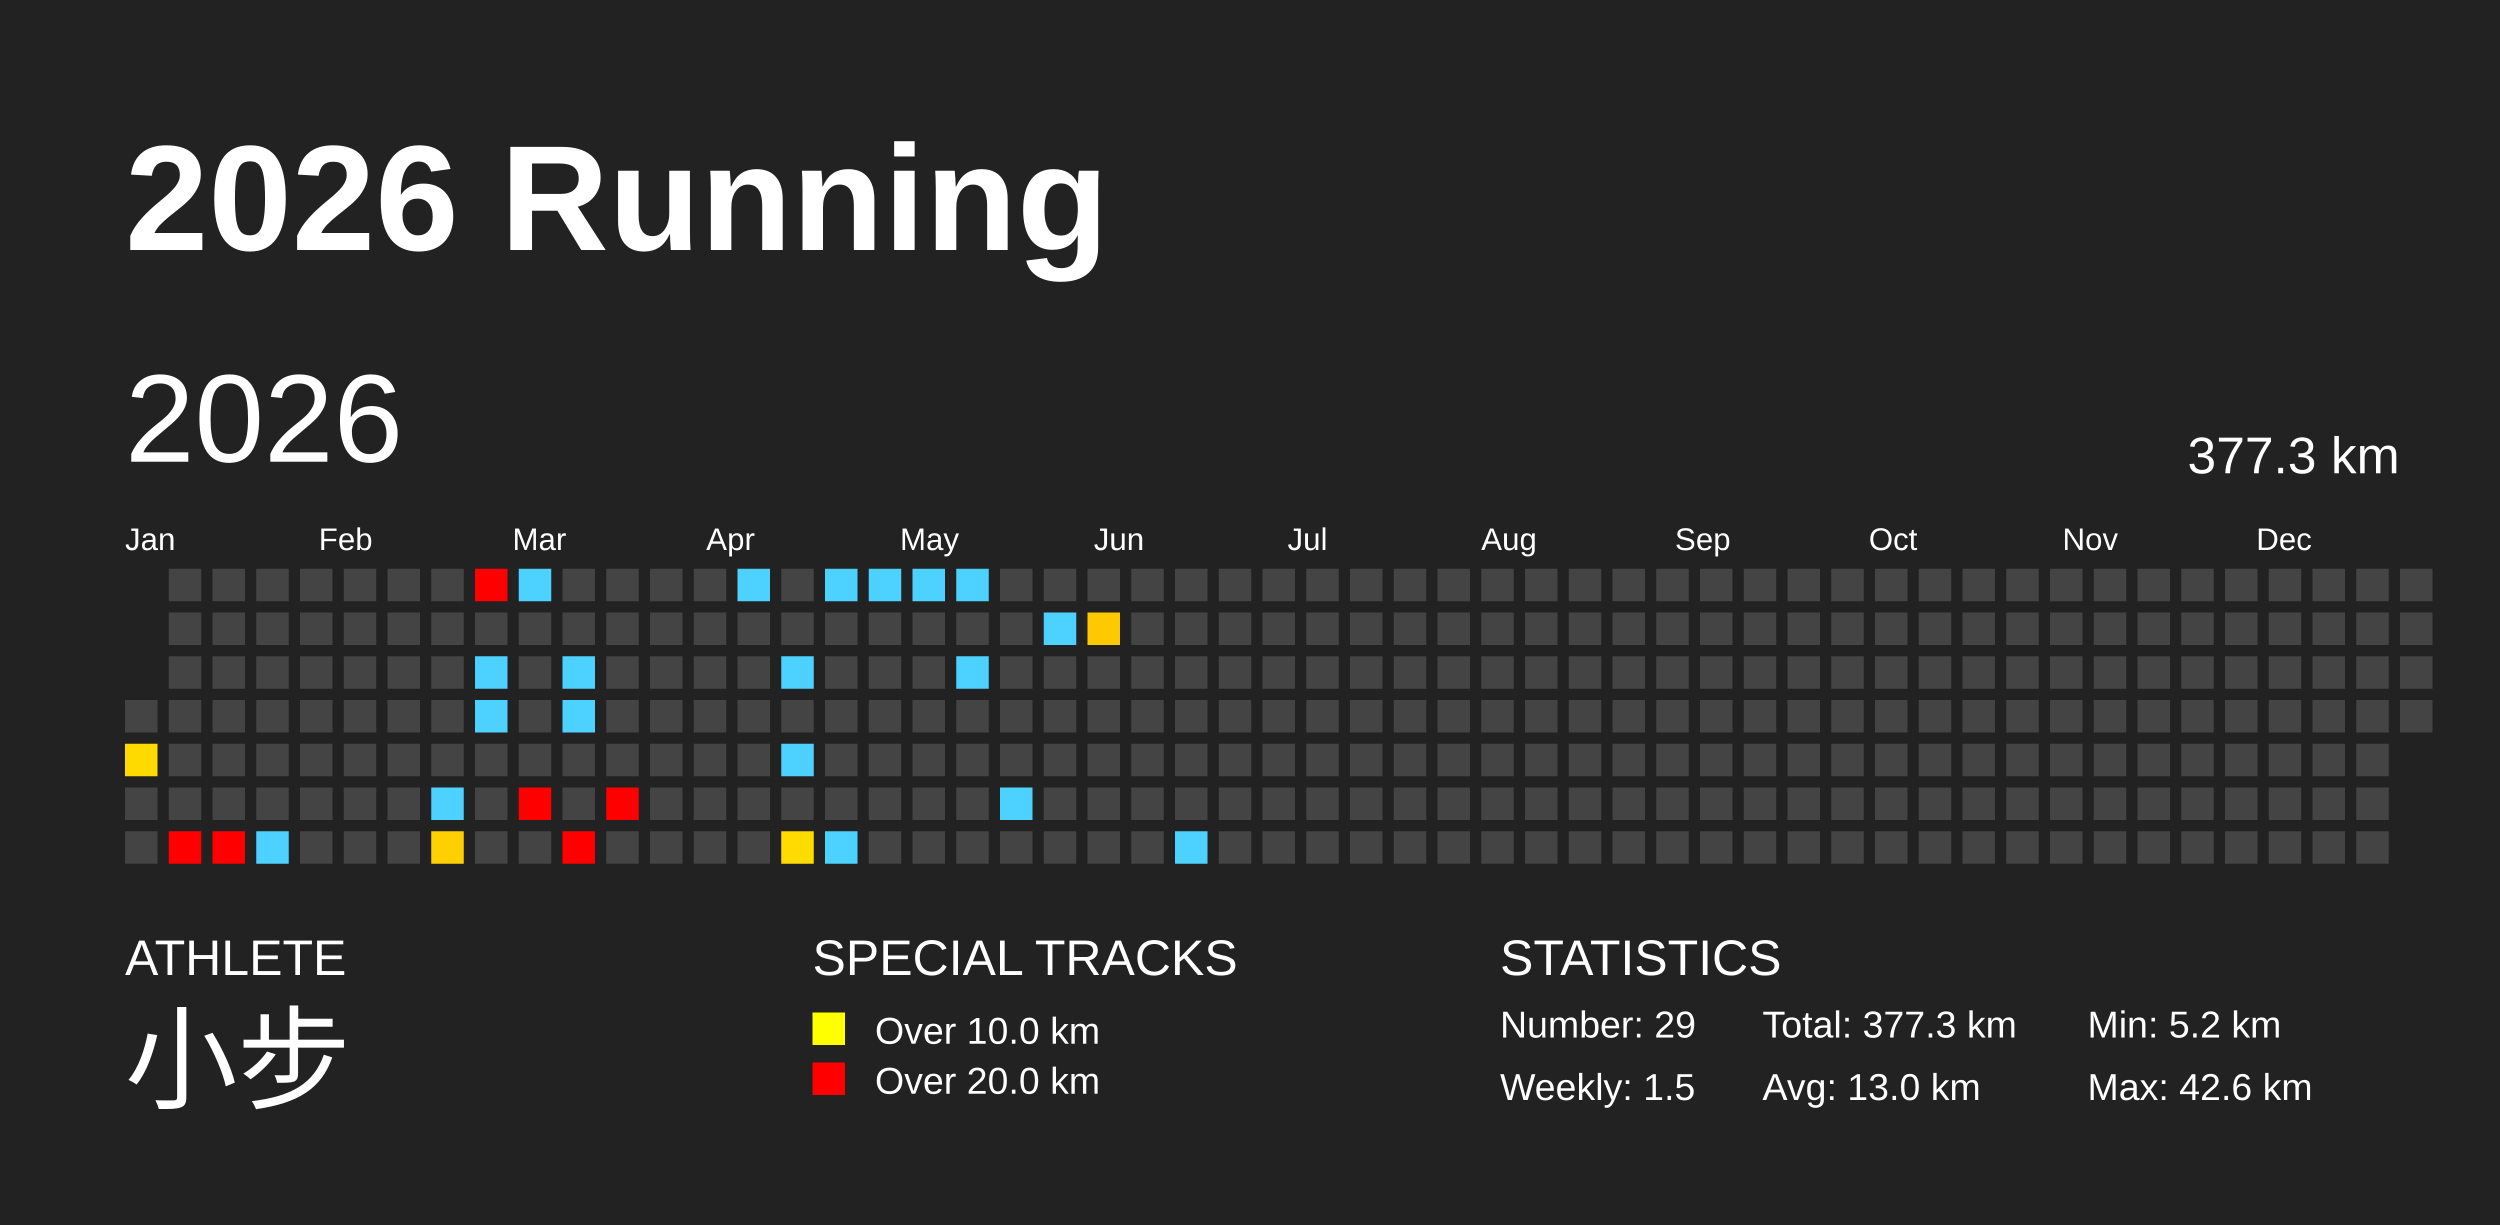
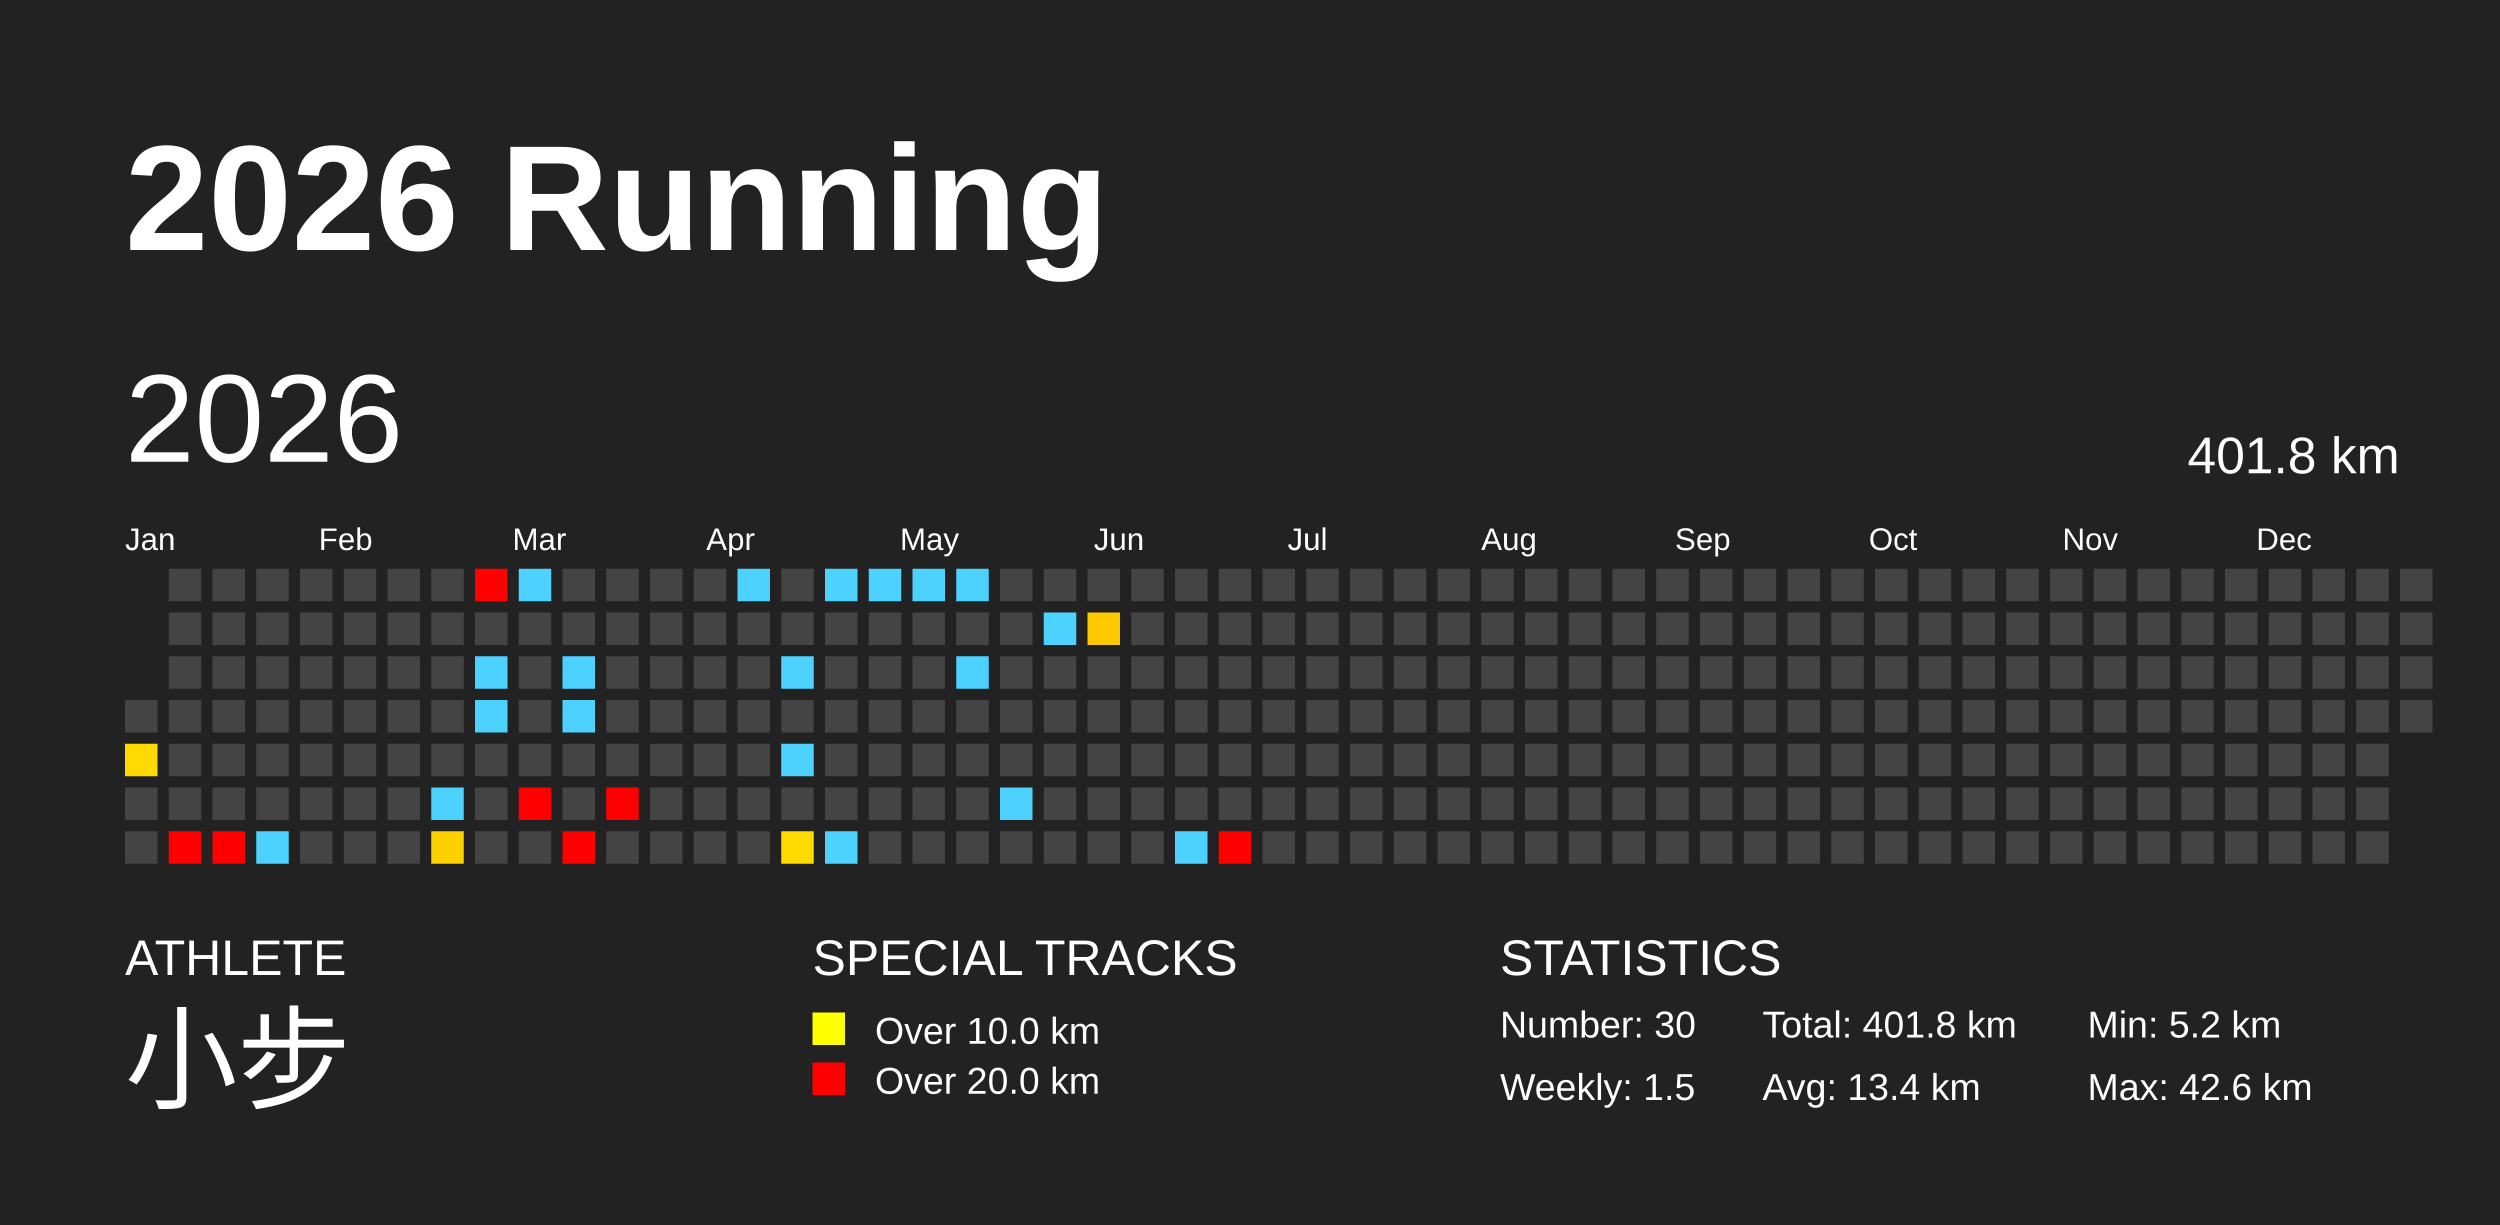
<svg xmlns="http://www.w3.org/2000/svg" baseProfile="full" height="98mm" version="1.1" viewBox="0,0,200,98" width="200mm">
  <defs />
  <rect fill="#222222" height="98" width="200" x="0" y="0" />
  <text fill="#FFFFFF" style="font-size:12px; font-family:Arial; font-weight:bold;" x="10" y="20">2026 Running</text>
  <text fill="#FFFFFF" style="font-size:4px; font-family:Arial" x="10" y="78">ATHLETE</text>
  <text fill="#FFFFFF" style="font-size:9px; font-family:Arial" x="10" y="88">小步</text>
  <text fill="#FFFFFF" style="font-size:4px; font-family:Arial" x="65" y="78">SPECIAL TRACKS</text>
  <rect fill="yellow" height="2.6" width="2.6" x="65" y="81" />
  <text fill="#FFFFFF" style="font-size:3px; font-family:Arial" x="70" y="83.5">Over 10.0 km</text>
  <rect fill="red" height="2.6" width="2.6" x="65" y="85" />
  <text fill="#FFFFFF" style="font-size:3px; font-family:Arial" x="70" y="87.5">Over 20.0 km</text>
  <text fill="#FFFFFF" style="font-size:4px; font-family:Arial" x="120" y="78">STATISTICS</text>
-   <text fill="#FFFFFF" style="font-size:3px; font-family:Arial" x="120" y="83">Number: 29</text>
+   <text fill="#FFFFFF" style="font-size:3px; font-family:Arial" x="120" y="83">Number: 30</text>
  <text fill="#FFFFFF" style="font-size:3px; font-family:Arial" x="120" y="88">Weekly: 1.5</text>
-   <text fill="#FFFFFF" style="font-size:3px; font-family:Arial" x="141" y="83">Total: 377.3 km</text>
-   <text fill="#FFFFFF" style="font-size:3px; font-family:Arial" x="141" y="88">Avg: 13.0 km</text>
+   <text fill="#FFFFFF" style="font-size:3px; font-family:Arial" x="141" y="83">Total: 401.8 km</text>
+   <text fill="#FFFFFF" style="font-size:3px; font-family:Arial" x="141" y="88">Avg: 13.4 km</text>
  <text fill="#FFFFFF" style="font-size:3px; font-family:Arial" x="167" y="83">Min: 5.2 km</text>
  <text fill="#FFFFFF" style="font-size:3px; font-family:Arial" x="167" y="88">Max: 42.6 km</text>
  <text dominant-baseline="hanging" fill="#FFFFFF" style="font-size:10.0px; font-family:Arial;" x="10" y="30">2026</text>
-   <text dominant-baseline="hanging" fill="#FFFFFF" style="font-size:4.125px; font-family:Arial;" x="175" y="35">377.3 km</text>
+   <text dominant-baseline="hanging" fill="#FFFFFF" style="font-size:4.125px; font-family:Arial;" x="175" y="35">401.8 km</text>
  <text fill="#FFFFFF" style="font-size:2.5px; font-family:Arial" x="10.0" y="44">Jan</text>
  <text fill="#FFFFFF" style="font-size:2.5px; font-family:Arial" x="25.5" y="44">Feb</text>
  <text fill="#FFFFFF" style="font-size:2.5px; font-family:Arial" x="41.0" y="44">Mar</text>
  <text fill="#FFFFFF" style="font-size:2.5px; font-family:Arial" x="56.5" y="44">Apr</text>
  <text fill="#FFFFFF" style="font-size:2.5px; font-family:Arial" x="72.0" y="44">May</text>
  <text fill="#FFFFFF" style="font-size:2.5px; font-family:Arial" x="87.5" y="44">Jun</text>
  <text fill="#FFFFFF" style="font-size:2.5px; font-family:Arial" x="103.0" y="44">Jul</text>
  <text fill="#FFFFFF" style="font-size:2.5px; font-family:Arial" x="118.5" y="44">Aug</text>
  <text fill="#FFFFFF" style="font-size:2.5px; font-family:Arial" x="134.0" y="44">Sep</text>
  <text fill="#FFFFFF" style="font-size:2.5px; font-family:Arial" x="149.5" y="44">Oct</text>
  <text fill="#FFFFFF" style="font-size:2.5px; font-family:Arial" x="165.0" y="44">Nov</text>
  <text fill="#FFFFFF" style="font-size:2.5px; font-family:Arial" x="180.5" y="44">Dec</text>
  <rect fill="#444444" height="2.6" width="2.6" x="10.0" y="56.0" />
  <rect fill="#ffda00" height="2.6" width="2.6" x="10.0" y="59.5" />
  <rect fill="#444444" height="2.6" width="2.6" x="10.0" y="63.0" />
  <rect fill="#444444" height="2.6" width="2.6" x="10.0" y="66.5" />
  <rect fill="#444444" height="2.6" width="2.6" x="13.5" y="45.5" />
  <rect fill="#444444" height="2.6" width="2.6" x="13.5" y="49.0" />
  <rect fill="#444444" height="2.6" width="2.6" x="13.5" y="52.5" />
  <rect fill="#444444" height="2.6" width="2.6" x="13.5" y="56.0" />
  <rect fill="#444444" height="2.6" width="2.6" x="13.5" y="59.5" />
  <rect fill="#444444" height="2.6" width="2.6" x="13.5" y="63.0" />
  <rect fill="red" height="2.6" width="2.6" x="13.5" y="66.5" />
  <rect fill="#444444" height="2.6" width="2.6" x="17.0" y="45.5" />
  <rect fill="#444444" height="2.6" width="2.6" x="17.0" y="49.0" />
  <rect fill="#444444" height="2.6" width="2.6" x="17.0" y="52.5" />
  <rect fill="#444444" height="2.6" width="2.6" x="17.0" y="56.0" />
  <rect fill="#444444" height="2.6" width="2.6" x="17.0" y="59.5" />
  <rect fill="#444444" height="2.6" width="2.6" x="17.0" y="63.0" />
  <rect fill="red" height="2.6" width="2.6" x="17.0" y="66.5" />
  <rect fill="#444444" height="2.6" width="2.6" x="20.5" y="45.5" />
  <rect fill="#444444" height="2.6" width="2.6" x="20.5" y="49.0" />
  <rect fill="#444444" height="2.6" width="2.6" x="20.5" y="52.5" />
  <rect fill="#444444" height="2.6" width="2.6" x="20.5" y="56.0" />
  <rect fill="#444444" height="2.6" width="2.6" x="20.5" y="59.5" />
  <rect fill="#444444" height="2.6" width="2.6" x="20.5" y="63.0" />
  <rect fill="#4dd2ff" height="2.6" width="2.6" x="20.5" y="66.5" />
  <rect fill="#444444" height="2.6" width="2.6" x="24.0" y="45.5" />
  <rect fill="#444444" height="2.6" width="2.6" x="24.0" y="49.0" />
  <rect fill="#444444" height="2.6" width="2.6" x="24.0" y="52.5" />
  <rect fill="#444444" height="2.6" width="2.6" x="24.0" y="56.0" />
  <rect fill="#444444" height="2.6" width="2.6" x="24.0" y="59.5" />
  <rect fill="#444444" height="2.6" width="2.6" x="24.0" y="63.0" />
  <rect fill="#444444" height="2.6" width="2.6" x="24.0" y="66.5" />
  <rect fill="#444444" height="2.6" width="2.6" x="27.5" y="45.5" />
  <rect fill="#444444" height="2.6" width="2.6" x="27.5" y="49.0" />
  <rect fill="#444444" height="2.6" width="2.6" x="27.5" y="52.5" />
  <rect fill="#444444" height="2.6" width="2.6" x="27.5" y="56.0" />
  <rect fill="#444444" height="2.6" width="2.6" x="27.5" y="59.5" />
  <rect fill="#444444" height="2.6" width="2.6" x="27.5" y="63.0" />
  <rect fill="#444444" height="2.6" width="2.6" x="27.5" y="66.5" />
  <rect fill="#444444" height="2.6" width="2.6" x="31.0" y="45.5" />
  <rect fill="#444444" height="2.6" width="2.6" x="31.0" y="49.0" />
  <rect fill="#444444" height="2.6" width="2.6" x="31.0" y="52.5" />
  <rect fill="#444444" height="2.6" width="2.6" x="31.0" y="56.0" />
  <rect fill="#444444" height="2.6" width="2.6" x="31.0" y="59.5" />
  <rect fill="#444444" height="2.6" width="2.6" x="31.0" y="63.0" />
  <rect fill="#444444" height="2.6" width="2.6" x="31.0" y="66.5" />
  <rect fill="#444444" height="2.6" width="2.6" x="34.5" y="45.5" />
  <rect fill="#444444" height="2.6" width="2.6" x="34.5" y="49.0" />
  <rect fill="#444444" height="2.6" width="2.6" x="34.5" y="52.5" />
  <rect fill="#444444" height="2.6" width="2.6" x="34.5" y="56.0" />
  <rect fill="#444444" height="2.6" width="2.6" x="34.5" y="59.5" />
  <rect fill="#4dd2ff" height="2.6" width="2.6" x="34.5" y="63.0" />
  <rect fill="#ffd000" height="2.6" width="2.6" x="34.5" y="66.5" />
  <rect fill="red" height="2.6" width="2.6" x="38.0" y="45.5" />
  <rect fill="#444444" height="2.6" width="2.6" x="38.0" y="49.0" />
  <rect fill="#4dd2ff" height="2.6" width="2.6" x="38.0" y="52.5" />
  <rect fill="#4dd2ff" height="2.6" width="2.6" x="38.0" y="56.0" />
  <rect fill="#444444" height="2.6" width="2.6" x="38.0" y="59.5" />
  <rect fill="#444444" height="2.6" width="2.6" x="38.0" y="63.0" />
  <rect fill="#444444" height="2.6" width="2.6" x="38.0" y="66.5" />
  <rect fill="#4dd2ff" height="2.6" width="2.6" x="41.5" y="45.5" />
  <rect fill="#444444" height="2.6" width="2.6" x="41.5" y="49.0" />
  <rect fill="#444444" height="2.6" width="2.6" x="41.5" y="52.5" />
  <rect fill="#444444" height="2.6" width="2.6" x="41.5" y="56.0" />
  <rect fill="#444444" height="2.6" width="2.6" x="41.5" y="59.5" />
  <rect fill="red" height="2.6" width="2.6" x="41.5" y="63.0" />
  <rect fill="#444444" height="2.6" width="2.6" x="41.5" y="66.5" />
  <rect fill="#444444" height="2.6" width="2.6" x="45.0" y="45.5" />
  <rect fill="#444444" height="2.6" width="2.6" x="45.0" y="49.0" />
  <rect fill="#4dd2ff" height="2.6" width="2.6" x="45.0" y="52.5" />
  <rect fill="#4dd2ff" height="2.6" width="2.6" x="45.0" y="56.0" />
  <rect fill="#444444" height="2.6" width="2.6" x="45.0" y="59.5" />
  <rect fill="#444444" height="2.6" width="2.6" x="45.0" y="63.0" />
  <rect fill="red" height="2.6" width="2.6" x="45.0" y="66.5" />
  <rect fill="#444444" height="2.6" width="2.6" x="48.5" y="45.5" />
  <rect fill="#444444" height="2.6" width="2.6" x="48.5" y="49.0" />
  <rect fill="#444444" height="2.6" width="2.6" x="48.5" y="52.5" />
  <rect fill="#444444" height="2.6" width="2.6" x="48.5" y="56.0" />
  <rect fill="#444444" height="2.6" width="2.6" x="48.5" y="59.5" />
  <rect fill="red" height="2.6" width="2.6" x="48.5" y="63.0" />
  <rect fill="#444444" height="2.6" width="2.6" x="48.5" y="66.5" />
  <rect fill="#444444" height="2.6" width="2.6" x="52.0" y="45.5" />
  <rect fill="#444444" height="2.6" width="2.6" x="52.0" y="49.0" />
  <rect fill="#444444" height="2.6" width="2.6" x="52.0" y="52.5" />
  <rect fill="#444444" height="2.6" width="2.6" x="52.0" y="56.0" />
  <rect fill="#444444" height="2.6" width="2.6" x="52.0" y="59.5" />
  <rect fill="#444444" height="2.6" width="2.6" x="52.0" y="63.0" />
  <rect fill="#444444" height="2.6" width="2.6" x="52.0" y="66.5" />
  <rect fill="#444444" height="2.6" width="2.6" x="55.5" y="45.5" />
  <rect fill="#444444" height="2.6" width="2.6" x="55.5" y="49.0" />
  <rect fill="#444444" height="2.6" width="2.6" x="55.5" y="52.5" />
  <rect fill="#444444" height="2.6" width="2.6" x="55.5" y="56.0" />
  <rect fill="#444444" height="2.6" width="2.6" x="55.5" y="59.5" />
  <rect fill="#444444" height="2.6" width="2.6" x="55.5" y="63.0" />
  <rect fill="#444444" height="2.6" width="2.6" x="55.5" y="66.5" />
  <rect fill="#4dd2ff" height="2.6" width="2.6" x="59.0" y="45.5" />
  <rect fill="#444444" height="2.6" width="2.6" x="59.0" y="49.0" />
  <rect fill="#444444" height="2.6" width="2.6" x="59.0" y="52.5" />
  <rect fill="#444444" height="2.6" width="2.6" x="59.0" y="56.0" />
  <rect fill="#444444" height="2.6" width="2.6" x="59.0" y="59.5" />
  <rect fill="#444444" height="2.6" width="2.6" x="59.0" y="63.0" />
  <rect fill="#444444" height="2.6" width="2.6" x="59.0" y="66.5" />
  <rect fill="#444444" height="2.6" width="2.6" x="62.5" y="45.5" />
  <rect fill="#444444" height="2.6" width="2.6" x="62.5" y="49.0" />
  <rect fill="#4dd2ff" height="2.6" width="2.6" x="62.5" y="52.5" />
  <rect fill="#444444" height="2.6" width="2.6" x="62.5" y="56.0" />
  <rect fill="#4dd2ff" height="2.6" width="2.6" x="62.5" y="59.5" />
  <rect fill="#444444" height="2.6" width="2.6" x="62.5" y="63.0" />
  <rect fill="#ffdb00" height="2.6" width="2.6" x="62.5" y="66.5" />
  <rect fill="#4dd2ff" height="2.6" width="2.6" x="66.0" y="45.5" />
  <rect fill="#444444" height="2.6" width="2.6" x="66.0" y="49.0" />
  <rect fill="#444444" height="2.6" width="2.6" x="66.0" y="52.5" />
  <rect fill="#444444" height="2.6" width="2.6" x="66.0" y="56.0" />
  <rect fill="#444444" height="2.6" width="2.6" x="66.0" y="59.5" />
  <rect fill="#444444" height="2.6" width="2.6" x="66.0" y="63.0" />
  <rect fill="#4dd2ff" height="2.6" width="2.6" x="66.0" y="66.5" />
  <rect fill="#4dd2ff" height="2.6" width="2.6" x="69.5" y="45.5" />
  <rect fill="#444444" height="2.6" width="2.6" x="69.5" y="49.0" />
  <rect fill="#444444" height="2.6" width="2.6" x="69.5" y="52.5" />
  <rect fill="#444444" height="2.6" width="2.6" x="69.5" y="56.0" />
  <rect fill="#444444" height="2.6" width="2.6" x="69.5" y="59.5" />
  <rect fill="#444444" height="2.6" width="2.6" x="69.5" y="63.0" />
  <rect fill="#444444" height="2.6" width="2.6" x="69.5" y="66.5" />
  <rect fill="#4dd2ff" height="2.6" width="2.6" x="73.0" y="45.5" />
  <rect fill="#444444" height="2.6" width="2.6" x="73.0" y="49.0" />
  <rect fill="#444444" height="2.6" width="2.6" x="73.0" y="52.5" />
  <rect fill="#444444" height="2.6" width="2.6" x="73.0" y="56.0" />
  <rect fill="#444444" height="2.6" width="2.6" x="73.0" y="59.5" />
  <rect fill="#444444" height="2.6" width="2.6" x="73.0" y="63.0" />
  <rect fill="#444444" height="2.6" width="2.6" x="73.0" y="66.5" />
  <rect fill="#4dd2ff" height="2.6" width="2.6" x="76.5" y="45.5" />
  <rect fill="#444444" height="2.6" width="2.6" x="76.5" y="49.0" />
  <rect fill="#4dd2ff" height="2.6" width="2.6" x="76.5" y="52.5" />
  <rect fill="#444444" height="2.6" width="2.6" x="76.5" y="56.0" />
  <rect fill="#444444" height="2.6" width="2.6" x="76.5" y="59.5" />
  <rect fill="#444444" height="2.6" width="2.6" x="76.5" y="63.0" />
  <rect fill="#444444" height="2.6" width="2.6" x="76.5" y="66.5" />
  <rect fill="#444444" height="2.6" width="2.6" x="80.0" y="45.5" />
  <rect fill="#444444" height="2.6" width="2.6" x="80.0" y="49.0" />
  <rect fill="#444444" height="2.6" width="2.6" x="80.0" y="52.5" />
  <rect fill="#444444" height="2.6" width="2.6" x="80.0" y="56.0" />
  <rect fill="#444444" height="2.6" width="2.6" x="80.0" y="59.5" />
  <rect fill="#4dd2ff" height="2.6" width="2.6" x="80.0" y="63.0" />
  <rect fill="#444444" height="2.6" width="2.6" x="80.0" y="66.5" />
  <rect fill="#444444" height="2.6" width="2.6" x="83.5" y="45.5" />
  <rect fill="#4dd2ff" height="2.6" width="2.6" x="83.5" y="49.0" />
  <rect fill="#444444" height="2.6" width="2.6" x="83.5" y="52.5" />
  <rect fill="#444444" height="2.6" width="2.6" x="83.5" y="56.0" />
  <rect fill="#444444" height="2.6" width="2.6" x="83.5" y="59.5" />
  <rect fill="#444444" height="2.6" width="2.6" x="83.5" y="63.0" />
  <rect fill="#444444" height="2.6" width="2.6" x="83.5" y="66.5" />
  <rect fill="#444444" height="2.6" width="2.6" x="87.0" y="45.5" />
  <rect fill="#ffc900" height="2.6" width="2.6" x="87.0" y="49.0" />
  <rect fill="#444444" height="2.6" width="2.6" x="87.0" y="52.5" />
  <rect fill="#444444" height="2.6" width="2.6" x="87.0" y="56.0" />
  <rect fill="#444444" height="2.6" width="2.6" x="87.0" y="59.5" />
  <rect fill="#444444" height="2.6" width="2.6" x="87.0" y="63.0" />
  <rect fill="#444444" height="2.6" width="2.6" x="87.0" y="66.5" />
  <rect fill="#444444" height="2.6" width="2.6" x="90.5" y="45.5" />
  <rect fill="#444444" height="2.6" width="2.6" x="90.5" y="49.0" />
  <rect fill="#444444" height="2.6" width="2.6" x="90.5" y="52.5" />
  <rect fill="#444444" height="2.6" width="2.6" x="90.5" y="56.0" />
  <rect fill="#444444" height="2.6" width="2.6" x="90.5" y="59.5" />
  <rect fill="#444444" height="2.6" width="2.6" x="90.5" y="63.0" />
  <rect fill="#444444" height="2.6" width="2.6" x="90.5" y="66.5" />
  <rect fill="#444444" height="2.6" width="2.6" x="94.0" y="45.5" />
  <rect fill="#444444" height="2.6" width="2.6" x="94.0" y="49.0" />
  <rect fill="#444444" height="2.6" width="2.6" x="94.0" y="52.5" />
  <rect fill="#444444" height="2.6" width="2.6" x="94.0" y="56.0" />
  <rect fill="#444444" height="2.6" width="2.6" x="94.0" y="59.5" />
  <rect fill="#444444" height="2.6" width="2.6" x="94.0" y="63.0" />
  <rect fill="#4dd2ff" height="2.6" width="2.6" x="94.0" y="66.5" />
  <rect fill="#444444" height="2.6" width="2.6" x="97.5" y="45.5" />
  <rect fill="#444444" height="2.6" width="2.6" x="97.5" y="49.0" />
  <rect fill="#444444" height="2.6" width="2.6" x="97.5" y="52.5" />
  <rect fill="#444444" height="2.6" width="2.6" x="97.5" y="56.0" />
  <rect fill="#444444" height="2.6" width="2.6" x="97.5" y="59.5" />
  <rect fill="#444444" height="2.6" width="2.6" x="97.5" y="63.0" />
-   <rect fill="#444444" height="2.6" width="2.6" x="97.5" y="66.5" />
+   <rect fill="red" height="2.6" width="2.6" x="97.5" y="66.5" />
  <rect fill="#444444" height="2.6" width="2.6" x="101.0" y="45.5" />
  <rect fill="#444444" height="2.6" width="2.6" x="101.0" y="49.0" />
  <rect fill="#444444" height="2.6" width="2.6" x="101.0" y="52.5" />
  <rect fill="#444444" height="2.6" width="2.6" x="101.0" y="56.0" />
  <rect fill="#444444" height="2.6" width="2.6" x="101.0" y="59.5" />
  <rect fill="#444444" height="2.6" width="2.6" x="101.0" y="63.0" />
  <rect fill="#444444" height="2.6" width="2.6" x="101.0" y="66.5" />
  <rect fill="#444444" height="2.6" width="2.6" x="104.5" y="45.5" />
  <rect fill="#444444" height="2.6" width="2.6" x="104.5" y="49.0" />
  <rect fill="#444444" height="2.6" width="2.6" x="104.5" y="52.5" />
  <rect fill="#444444" height="2.6" width="2.6" x="104.5" y="56.0" />
  <rect fill="#444444" height="2.6" width="2.6" x="104.5" y="59.5" />
  <rect fill="#444444" height="2.6" width="2.6" x="104.5" y="63.0" />
  <rect fill="#444444" height="2.6" width="2.6" x="104.5" y="66.5" />
  <rect fill="#444444" height="2.6" width="2.6" x="108.0" y="45.5" />
  <rect fill="#444444" height="2.6" width="2.6" x="108.0" y="49.0" />
  <rect fill="#444444" height="2.6" width="2.6" x="108.0" y="52.5" />
  <rect fill="#444444" height="2.6" width="2.6" x="108.0" y="56.0" />
  <rect fill="#444444" height="2.6" width="2.6" x="108.0" y="59.5" />
  <rect fill="#444444" height="2.6" width="2.6" x="108.0" y="63.0" />
  <rect fill="#444444" height="2.6" width="2.6" x="108.0" y="66.5" />
  <rect fill="#444444" height="2.6" width="2.6" x="111.5" y="45.5" />
  <rect fill="#444444" height="2.6" width="2.6" x="111.5" y="49.0" />
  <rect fill="#444444" height="2.6" width="2.6" x="111.5" y="52.5" />
  <rect fill="#444444" height="2.6" width="2.6" x="111.5" y="56.0" />
  <rect fill="#444444" height="2.6" width="2.6" x="111.5" y="59.5" />
  <rect fill="#444444" height="2.6" width="2.6" x="111.5" y="63.0" />
  <rect fill="#444444" height="2.6" width="2.6" x="111.5" y="66.5" />
  <rect fill="#444444" height="2.6" width="2.6" x="115.0" y="45.5" />
  <rect fill="#444444" height="2.6" width="2.6" x="115.0" y="49.0" />
  <rect fill="#444444" height="2.6" width="2.6" x="115.0" y="52.5" />
  <rect fill="#444444" height="2.6" width="2.6" x="115.0" y="56.0" />
  <rect fill="#444444" height="2.6" width="2.6" x="115.0" y="59.5" />
  <rect fill="#444444" height="2.6" width="2.6" x="115.0" y="63.0" />
  <rect fill="#444444" height="2.6" width="2.6" x="115.0" y="66.5" />
  <rect fill="#444444" height="2.6" width="2.6" x="118.5" y="45.5" />
  <rect fill="#444444" height="2.6" width="2.6" x="118.5" y="49.0" />
  <rect fill="#444444" height="2.6" width="2.6" x="118.5" y="52.5" />
  <rect fill="#444444" height="2.6" width="2.6" x="118.5" y="56.0" />
  <rect fill="#444444" height="2.6" width="2.6" x="118.5" y="59.5" />
  <rect fill="#444444" height="2.6" width="2.6" x="118.5" y="63.0" />
  <rect fill="#444444" height="2.6" width="2.6" x="118.5" y="66.5" />
  <rect fill="#444444" height="2.6" width="2.6" x="122.0" y="45.5" />
  <rect fill="#444444" height="2.6" width="2.6" x="122.0" y="49.0" />
  <rect fill="#444444" height="2.6" width="2.6" x="122.0" y="52.5" />
  <rect fill="#444444" height="2.6" width="2.6" x="122.0" y="56.0" />
  <rect fill="#444444" height="2.6" width="2.6" x="122.0" y="59.5" />
  <rect fill="#444444" height="2.6" width="2.6" x="122.0" y="63.0" />
  <rect fill="#444444" height="2.6" width="2.6" x="122.0" y="66.5" />
  <rect fill="#444444" height="2.6" width="2.6" x="125.5" y="45.5" />
  <rect fill="#444444" height="2.6" width="2.6" x="125.5" y="49.0" />
  <rect fill="#444444" height="2.6" width="2.6" x="125.5" y="52.5" />
  <rect fill="#444444" height="2.6" width="2.6" x="125.5" y="56.0" />
  <rect fill="#444444" height="2.6" width="2.6" x="125.5" y="59.5" />
  <rect fill="#444444" height="2.6" width="2.6" x="125.5" y="63.0" />
  <rect fill="#444444" height="2.6" width="2.6" x="125.5" y="66.5" />
  <rect fill="#444444" height="2.6" width="2.6" x="129.0" y="45.5" />
  <rect fill="#444444" height="2.6" width="2.6" x="129.0" y="49.0" />
  <rect fill="#444444" height="2.6" width="2.6" x="129.0" y="52.5" />
  <rect fill="#444444" height="2.6" width="2.6" x="129.0" y="56.0" />
  <rect fill="#444444" height="2.6" width="2.6" x="129.0" y="59.5" />
  <rect fill="#444444" height="2.6" width="2.6" x="129.0" y="63.0" />
  <rect fill="#444444" height="2.6" width="2.6" x="129.0" y="66.5" />
  <rect fill="#444444" height="2.6" width="2.6" x="132.5" y="45.5" />
  <rect fill="#444444" height="2.6" width="2.6" x="132.5" y="49.0" />
  <rect fill="#444444" height="2.6" width="2.6" x="132.5" y="52.5" />
  <rect fill="#444444" height="2.6" width="2.6" x="132.5" y="56.0" />
  <rect fill="#444444" height="2.6" width="2.6" x="132.5" y="59.5" />
  <rect fill="#444444" height="2.6" width="2.6" x="132.5" y="63.0" />
  <rect fill="#444444" height="2.6" width="2.6" x="132.5" y="66.5" />
  <rect fill="#444444" height="2.6" width="2.6" x="136.0" y="45.5" />
  <rect fill="#444444" height="2.6" width="2.6" x="136.0" y="49.0" />
  <rect fill="#444444" height="2.6" width="2.6" x="136.0" y="52.5" />
  <rect fill="#444444" height="2.6" width="2.6" x="136.0" y="56.0" />
  <rect fill="#444444" height="2.6" width="2.6" x="136.0" y="59.5" />
  <rect fill="#444444" height="2.6" width="2.6" x="136.0" y="63.0" />
  <rect fill="#444444" height="2.6" width="2.6" x="136.0" y="66.5" />
  <rect fill="#444444" height="2.6" width="2.6" x="139.5" y="45.5" />
  <rect fill="#444444" height="2.6" width="2.6" x="139.5" y="49.0" />
  <rect fill="#444444" height="2.6" width="2.6" x="139.5" y="52.5" />
  <rect fill="#444444" height="2.6" width="2.6" x="139.5" y="56.0" />
  <rect fill="#444444" height="2.6" width="2.6" x="139.5" y="59.5" />
  <rect fill="#444444" height="2.6" width="2.6" x="139.5" y="63.0" />
  <rect fill="#444444" height="2.6" width="2.6" x="139.5" y="66.5" />
  <rect fill="#444444" height="2.6" width="2.6" x="143.0" y="45.5" />
  <rect fill="#444444" height="2.6" width="2.6" x="143.0" y="49.0" />
  <rect fill="#444444" height="2.6" width="2.6" x="143.0" y="52.5" />
  <rect fill="#444444" height="2.6" width="2.6" x="143.0" y="56.0" />
  <rect fill="#444444" height="2.6" width="2.6" x="143.0" y="59.5" />
  <rect fill="#444444" height="2.6" width="2.6" x="143.0" y="63.0" />
  <rect fill="#444444" height="2.6" width="2.6" x="143.0" y="66.5" />
  <rect fill="#444444" height="2.6" width="2.6" x="146.5" y="45.5" />
  <rect fill="#444444" height="2.6" width="2.6" x="146.5" y="49.0" />
  <rect fill="#444444" height="2.6" width="2.6" x="146.5" y="52.5" />
  <rect fill="#444444" height="2.6" width="2.6" x="146.5" y="56.0" />
  <rect fill="#444444" height="2.6" width="2.6" x="146.5" y="59.5" />
  <rect fill="#444444" height="2.6" width="2.6" x="146.5" y="63.0" />
  <rect fill="#444444" height="2.6" width="2.6" x="146.5" y="66.5" />
  <rect fill="#444444" height="2.6" width="2.6" x="150.0" y="45.5" />
  <rect fill="#444444" height="2.6" width="2.6" x="150.0" y="49.0" />
  <rect fill="#444444" height="2.6" width="2.6" x="150.0" y="52.5" />
  <rect fill="#444444" height="2.6" width="2.6" x="150.0" y="56.0" />
  <rect fill="#444444" height="2.6" width="2.6" x="150.0" y="59.5" />
  <rect fill="#444444" height="2.6" width="2.6" x="150.0" y="63.0" />
  <rect fill="#444444" height="2.6" width="2.6" x="150.0" y="66.5" />
  <rect fill="#444444" height="2.6" width="2.6" x="153.5" y="45.5" />
  <rect fill="#444444" height="2.6" width="2.6" x="153.5" y="49.0" />
  <rect fill="#444444" height="2.6" width="2.6" x="153.5" y="52.5" />
  <rect fill="#444444" height="2.6" width="2.6" x="153.5" y="56.0" />
  <rect fill="#444444" height="2.6" width="2.6" x="153.5" y="59.5" />
  <rect fill="#444444" height="2.6" width="2.6" x="153.5" y="63.0" />
  <rect fill="#444444" height="2.6" width="2.6" x="153.5" y="66.5" />
  <rect fill="#444444" height="2.6" width="2.6" x="157.0" y="45.5" />
  <rect fill="#444444" height="2.6" width="2.6" x="157.0" y="49.0" />
  <rect fill="#444444" height="2.6" width="2.6" x="157.0" y="52.5" />
  <rect fill="#444444" height="2.6" width="2.6" x="157.0" y="56.0" />
  <rect fill="#444444" height="2.6" width="2.6" x="157.0" y="59.5" />
  <rect fill="#444444" height="2.6" width="2.6" x="157.0" y="63.0" />
  <rect fill="#444444" height="2.6" width="2.6" x="157.0" y="66.5" />
  <rect fill="#444444" height="2.6" width="2.6" x="160.5" y="45.5" />
  <rect fill="#444444" height="2.6" width="2.6" x="160.5" y="49.0" />
  <rect fill="#444444" height="2.6" width="2.6" x="160.5" y="52.5" />
  <rect fill="#444444" height="2.6" width="2.6" x="160.5" y="56.0" />
  <rect fill="#444444" height="2.6" width="2.6" x="160.5" y="59.5" />
  <rect fill="#444444" height="2.6" width="2.6" x="160.5" y="63.0" />
  <rect fill="#444444" height="2.6" width="2.6" x="160.5" y="66.5" />
  <rect fill="#444444" height="2.6" width="2.6" x="164.0" y="45.5" />
  <rect fill="#444444" height="2.6" width="2.6" x="164.0" y="49.0" />
  <rect fill="#444444" height="2.6" width="2.6" x="164.0" y="52.5" />
  <rect fill="#444444" height="2.6" width="2.6" x="164.0" y="56.0" />
  <rect fill="#444444" height="2.6" width="2.6" x="164.0" y="59.5" />
  <rect fill="#444444" height="2.6" width="2.6" x="164.0" y="63.0" />
  <rect fill="#444444" height="2.6" width="2.6" x="164.0" y="66.5" />
  <rect fill="#444444" height="2.6" width="2.6" x="167.5" y="45.5" />
  <rect fill="#444444" height="2.6" width="2.6" x="167.5" y="49.0" />
  <rect fill="#444444" height="2.6" width="2.6" x="167.5" y="52.5" />
  <rect fill="#444444" height="2.6" width="2.6" x="167.5" y="56.0" />
  <rect fill="#444444" height="2.6" width="2.6" x="167.5" y="59.5" />
  <rect fill="#444444" height="2.6" width="2.6" x="167.5" y="63.0" />
  <rect fill="#444444" height="2.6" width="2.6" x="167.5" y="66.5" />
  <rect fill="#444444" height="2.6" width="2.6" x="171.0" y="45.5" />
  <rect fill="#444444" height="2.6" width="2.6" x="171.0" y="49.0" />
  <rect fill="#444444" height="2.6" width="2.6" x="171.0" y="52.5" />
  <rect fill="#444444" height="2.6" width="2.6" x="171.0" y="56.0" />
  <rect fill="#444444" height="2.6" width="2.6" x="171.0" y="59.5" />
  <rect fill="#444444" height="2.6" width="2.6" x="171.0" y="63.0" />
  <rect fill="#444444" height="2.6" width="2.6" x="171.0" y="66.5" />
  <rect fill="#444444" height="2.6" width="2.6" x="174.5" y="45.5" />
  <rect fill="#444444" height="2.6" width="2.6" x="174.5" y="49.0" />
  <rect fill="#444444" height="2.6" width="2.6" x="174.5" y="52.5" />
  <rect fill="#444444" height="2.6" width="2.6" x="174.5" y="56.0" />
  <rect fill="#444444" height="2.6" width="2.6" x="174.5" y="59.5" />
  <rect fill="#444444" height="2.6" width="2.6" x="174.5" y="63.0" />
  <rect fill="#444444" height="2.6" width="2.6" x="174.5" y="66.5" />
  <rect fill="#444444" height="2.6" width="2.6" x="178.0" y="45.5" />
  <rect fill="#444444" height="2.6" width="2.6" x="178.0" y="49.0" />
  <rect fill="#444444" height="2.6" width="2.6" x="178.0" y="52.5" />
  <rect fill="#444444" height="2.6" width="2.6" x="178.0" y="56.0" />
  <rect fill="#444444" height="2.6" width="2.6" x="178.0" y="59.5" />
  <rect fill="#444444" height="2.6" width="2.6" x="178.0" y="63.0" />
  <rect fill="#444444" height="2.6" width="2.6" x="178.0" y="66.5" />
  <rect fill="#444444" height="2.6" width="2.6" x="181.5" y="45.5" />
  <rect fill="#444444" height="2.6" width="2.6" x="181.5" y="49.0" />
  <rect fill="#444444" height="2.6" width="2.6" x="181.5" y="52.5" />
  <rect fill="#444444" height="2.6" width="2.6" x="181.5" y="56.0" />
  <rect fill="#444444" height="2.6" width="2.6" x="181.5" y="59.5" />
  <rect fill="#444444" height="2.6" width="2.6" x="181.5" y="63.0" />
  <rect fill="#444444" height="2.6" width="2.6" x="181.5" y="66.5" />
  <rect fill="#444444" height="2.6" width="2.6" x="185.0" y="45.5" />
  <rect fill="#444444" height="2.6" width="2.6" x="185.0" y="49.0" />
  <rect fill="#444444" height="2.6" width="2.6" x="185.0" y="52.5" />
  <rect fill="#444444" height="2.6" width="2.6" x="185.0" y="56.0" />
  <rect fill="#444444" height="2.6" width="2.6" x="185.0" y="59.5" />
  <rect fill="#444444" height="2.6" width="2.6" x="185.0" y="63.0" />
  <rect fill="#444444" height="2.6" width="2.6" x="185.0" y="66.5" />
  <rect fill="#444444" height="2.6" width="2.6" x="188.5" y="45.5" />
  <rect fill="#444444" height="2.6" width="2.6" x="188.5" y="49.0" />
  <rect fill="#444444" height="2.6" width="2.6" x="188.5" y="52.5" />
  <rect fill="#444444" height="2.6" width="2.6" x="188.5" y="56.0" />
  <rect fill="#444444" height="2.6" width="2.6" x="188.5" y="59.5" />
  <rect fill="#444444" height="2.6" width="2.6" x="188.5" y="63.0" />
  <rect fill="#444444" height="2.6" width="2.6" x="188.5" y="66.5" />
  <rect fill="#444444" height="2.6" width="2.6" x="192.0" y="45.5" />
  <rect fill="#444444" height="2.6" width="2.6" x="192.0" y="49.0" />
  <rect fill="#444444" height="2.6" width="2.6" x="192.0" y="52.5" />
  <rect fill="#444444" height="2.6" width="2.6" x="192.0" y="56.0" />
</svg>
